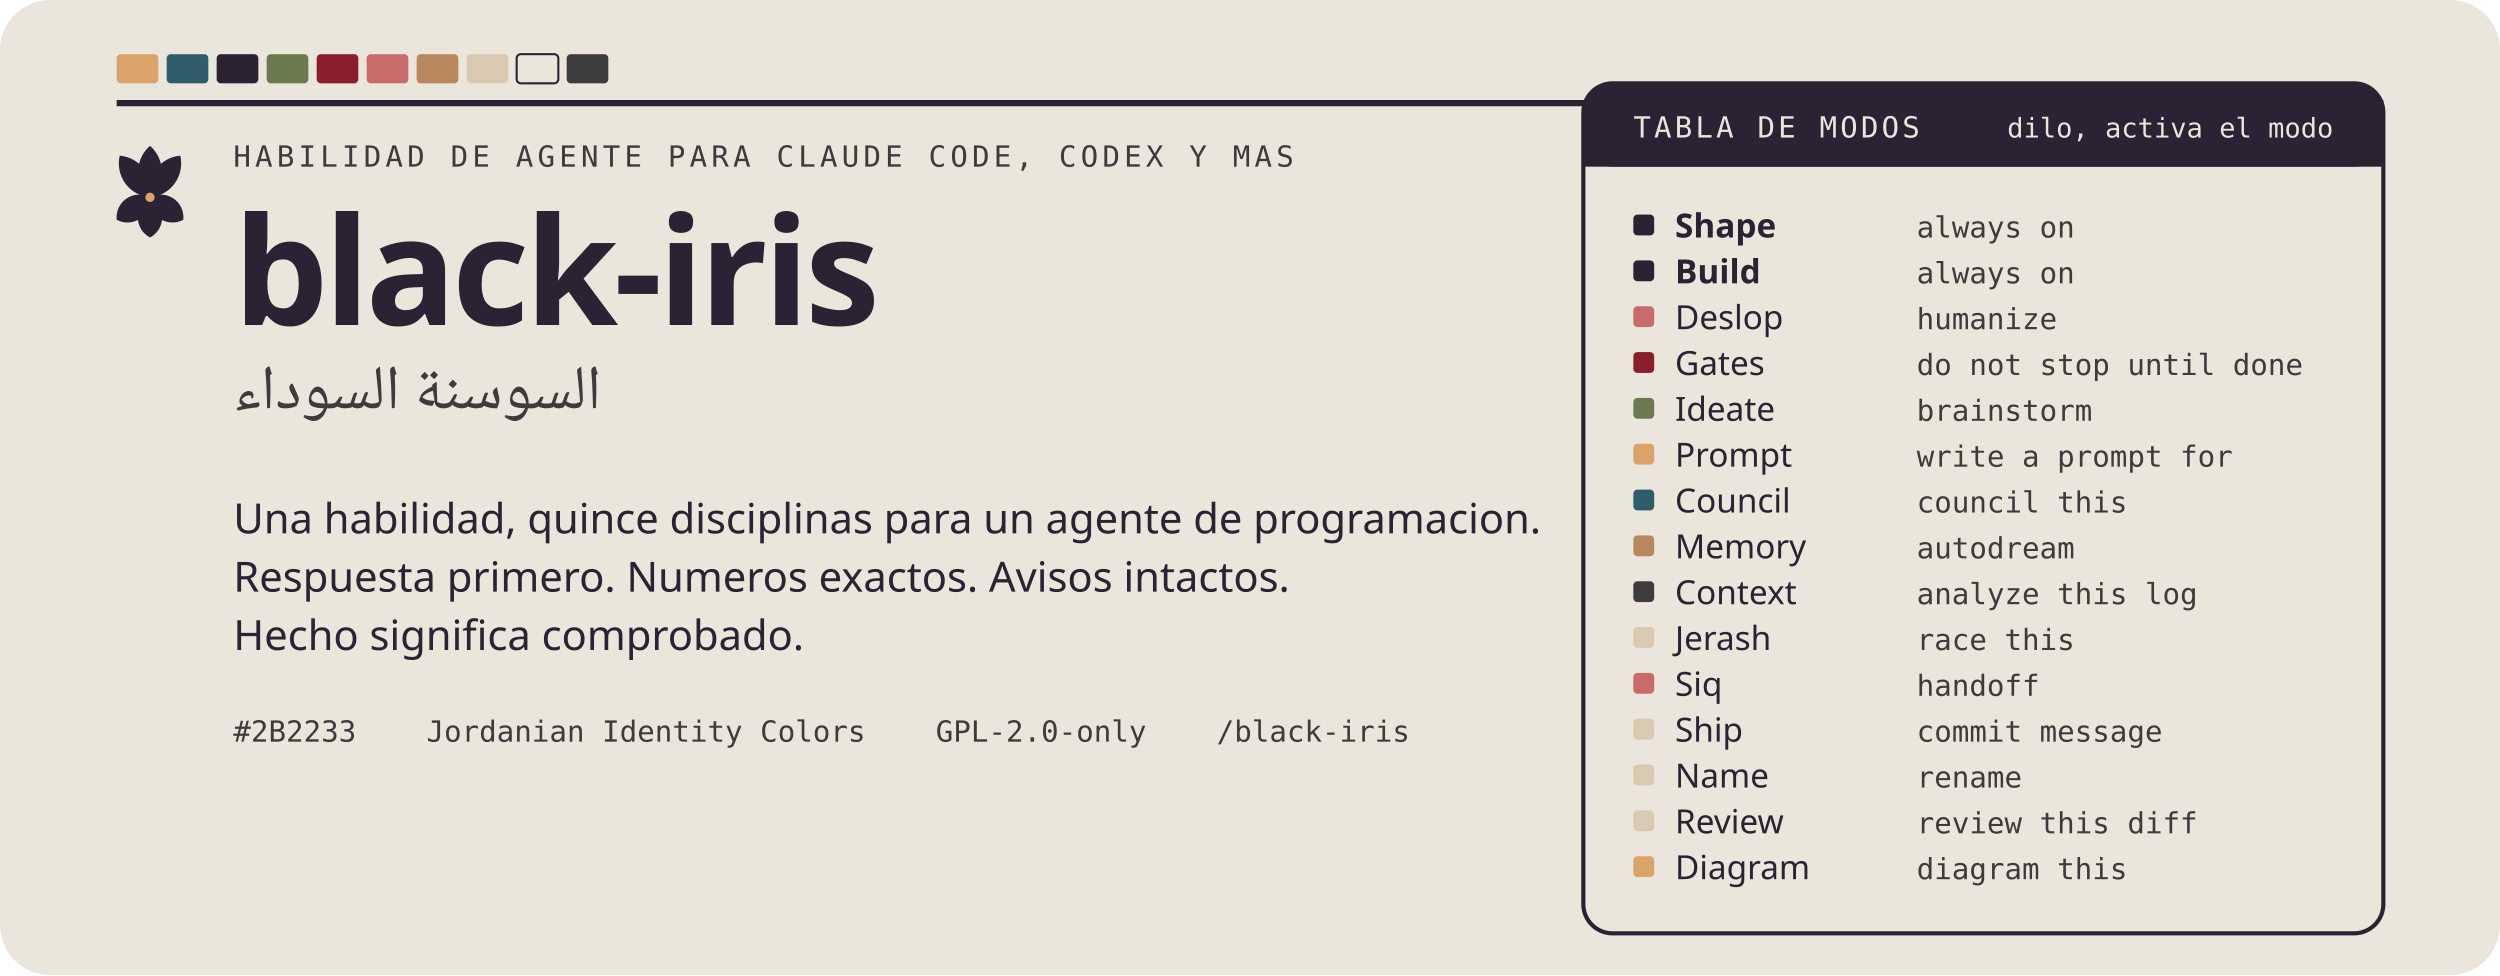
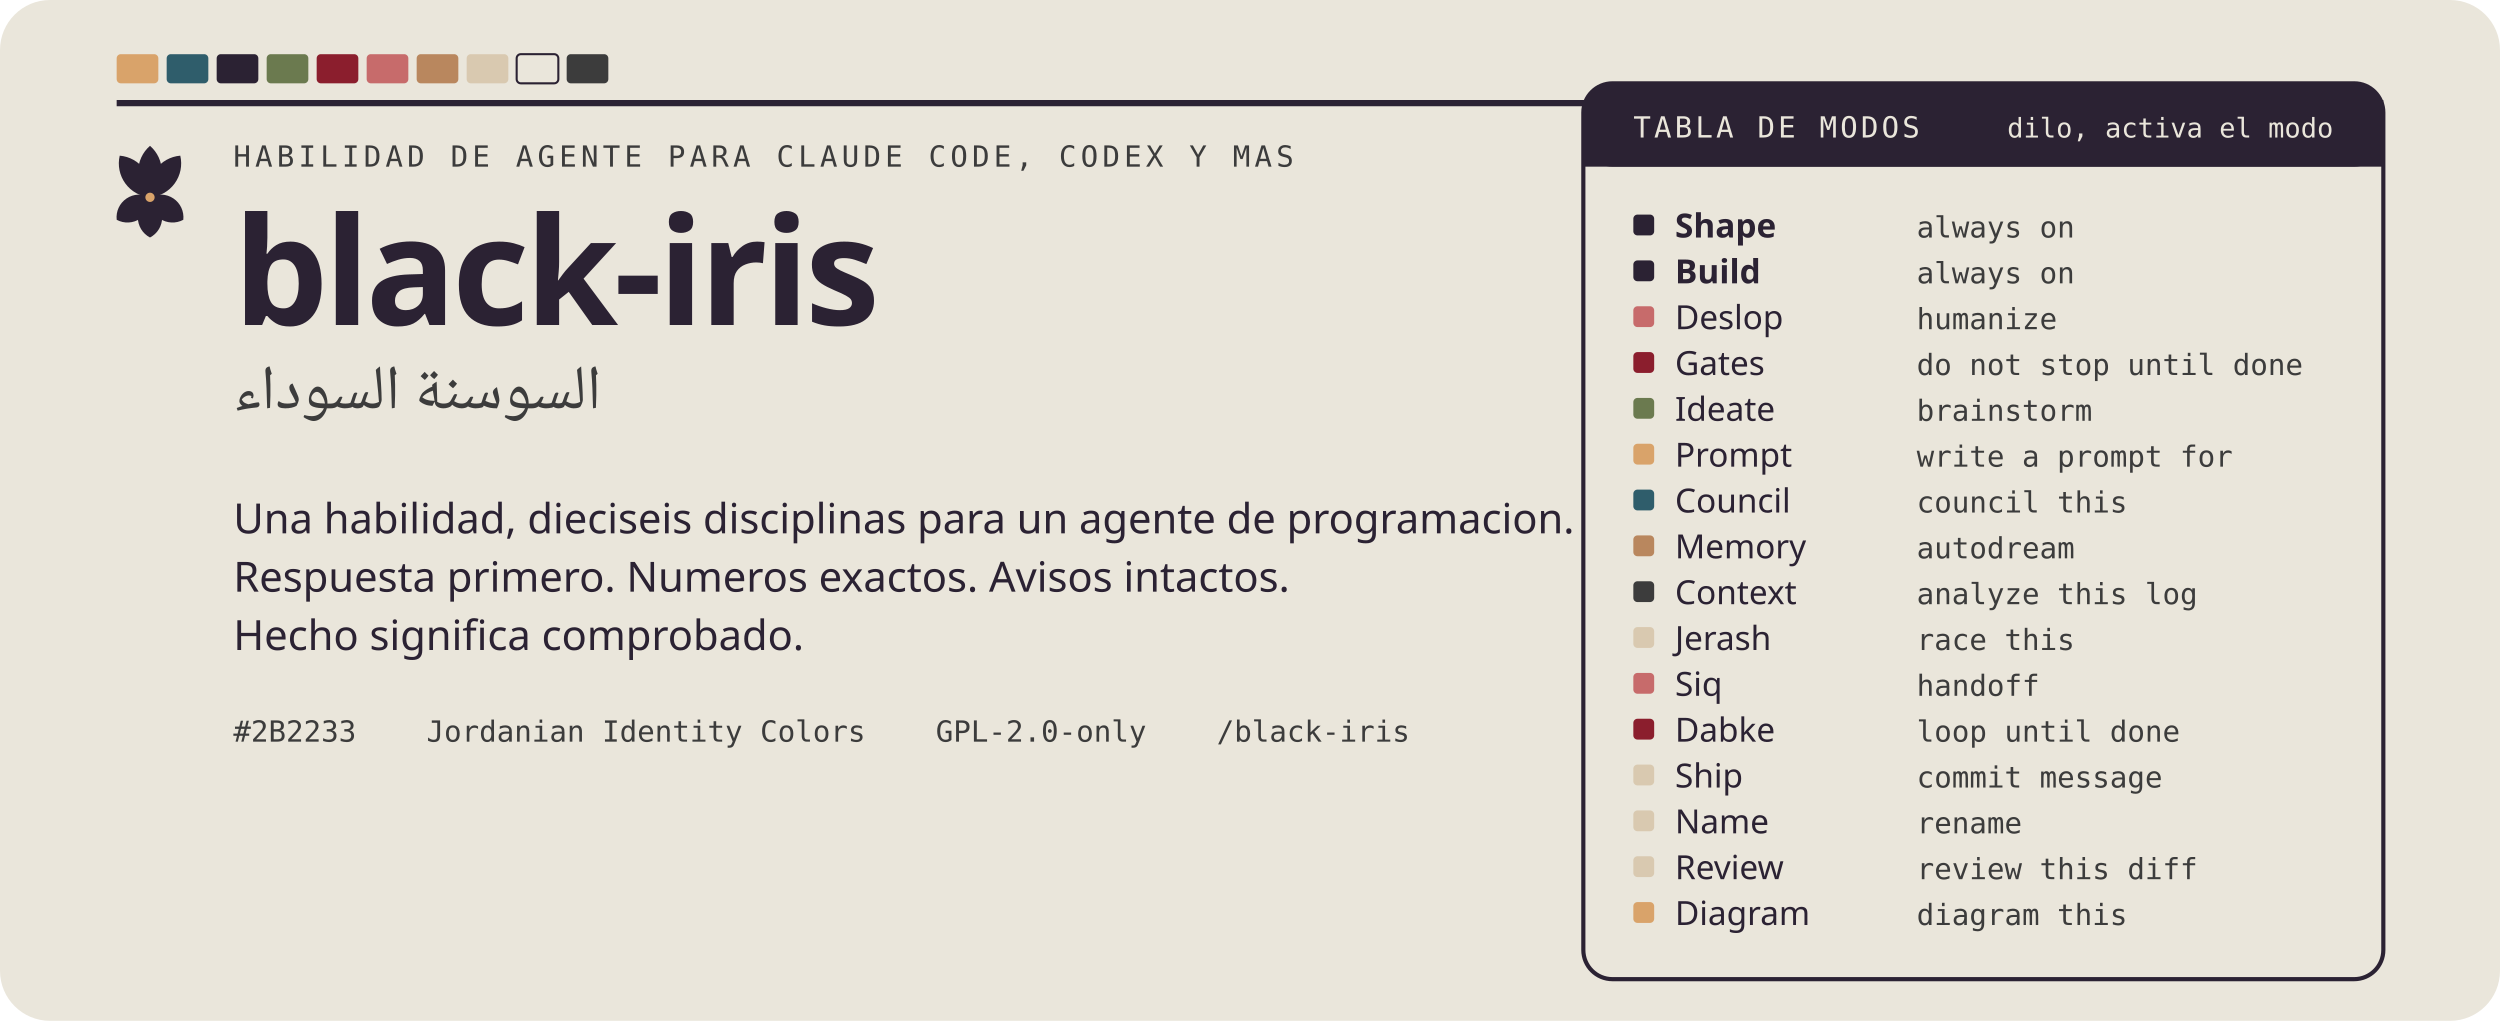
- <svg xmlns="http://www.w3.org/2000/svg" width="1200" height="468" viewBox="0 0 1200 468" role="img" aria-labelledby="title desc">
-   <rect width="1200" height="468" rx="24" fill="#EAE6DB" />
+ <svg xmlns="http://www.w3.org/2000/svg" width="1200" height="490" viewBox="0 0 1200 490" role="img" aria-labelledby="title desc">
+   <rect width="1200" height="490" rx="24" fill="#EAE6DB" />
  <rect x="56" y="48" width="1088" height="3" fill="#2B2233" />
  <g id="identity-strip" transform="translate(56 26)">
    <rect x="0" y="0" width="20" height="14" rx="2" fill="#D9A36A" />
    <rect x="24" y="0" width="20" height="14" rx="2" fill="#2F5D6B" />
    <rect x="48" y="0" width="20" height="14" rx="2" fill="#2B2233" />
    <rect x="72" y="0" width="20" height="14" rx="2" fill="#6B7A4F" />
    <rect x="96" y="0" width="20" height="14" rx="2" fill="#8B1E2D" />
    <rect x="120" y="0" width="20" height="14" rx="2" fill="#C76B6B" />
    <rect x="144" y="0" width="20" height="14" rx="2" fill="#B9875E" />
    <rect x="168" y="0" width="20" height="14" rx="2" fill="#D9C9B0" />
    <rect x="192" y="0" width="20" height="14" rx="2" fill="#EAE6DB" stroke="#2B2233" stroke-width="1" />
    <rect x="216" y="0" width="20" height="14" rx="2" fill="#3C3C3C" />
  </g>
  <g transform="translate(72 92) scale(0.2472) translate(-128.0 -129.0)">
    <path fill="#2B2233" d="M128 140 A66 66 0 0 1 69.22 59.1 A66 66 0 0 1 128 140 Z" />
    <path fill="#2B2233" d="M128 140 A66 66 0 0 1 128.0 40.0 A66 66 0 0 1 128 140 Z" />
    <path fill="#2B2233" d="M128 140 A66 66 0 0 1 186.78 59.1 A66 66 0 0 1 128 140 Z" />
    <path fill="#2B2233" d="M128 140 A44 44 0 0 1 192.66 183.62 A44 44 0 0 1 128 140 Z" />
    <path fill="#2B2233" d="M128 140 A44 44 0 0 1 128.0 218.0 A44 44 0 0 1 128 140 Z" />
    <path fill="#2B2233" d="M128 140 A44 44 0 0 1 63.34 183.62 A44 44 0 0 1 128 140 Z" />
    <circle cx="128" cy="140" r="9" fill="#D9A36A" />
  </g>
  <g id="title-block" transform="translate(112 64)">
    <text x="0" y="16" font-family="ui-monospace, SFMono-Regular, Menlo, monospace" font-size="14" letter-spacing="2" fill="#3C3C3C">HABILIDAD DE AGENTE PARA CLAUDE CODE, CODEX Y MAS</text>
    <text x="0" y="92" font-family="-apple-system, BlinkMacSystemFont, 'Segoe UI', 'Noto Sans', 'Noto Naskh Arabic', sans-serif" font-size="72" font-weight="800" letter-spacing="-2" fill="#2B2233">black-iris</text>
    <text x="0" y="132" font-family="-apple-system, BlinkMacSystemFont, 'Segoe UI', 'Noto Sans', 'Noto Naskh Arabic', sans-serif" font-size="30" fill="#3C3C3C">السوسنة السوداء</text>
-     <text x="0" y="192" font-family="-apple-system, BlinkMacSystemFont, 'Segoe UI', 'Noto Sans', 'Noto Naskh Arabic', sans-serif" font-size="20" fill="#2B2233">Una habilidad, quince disciplinas para un agente de programacion.</text>
+     <text x="0" y="192" font-family="-apple-system, BlinkMacSystemFont, 'Segoe UI', 'Noto Sans', 'Noto Naskh Arabic', sans-serif" font-size="20" fill="#2B2233">Una habilidad, dieciseis disciplinas para un agente de programacion.</text>
    <text x="0" y="220" font-family="-apple-system, BlinkMacSystemFont, 'Segoe UI', 'Noto Sans', 'Noto Naskh Arabic', sans-serif" font-size="20" fill="#2B2233">Respuesta primero. Numeros exactos. Avisos intactos.</text>
    <text x="0" y="248" font-family="-apple-system, BlinkMacSystemFont, 'Segoe UI', 'Noto Sans', 'Noto Naskh Arabic', sans-serif" font-size="20" fill="#2B2233">Hecho significa comprobado.</text>
    <text x="0" y="292" xml:space="preserve" font-family="ui-monospace, SFMono-Regular, Menlo, monospace" font-size="14" fill="#3C3C3C">#2B2233    Jordanian Identity Colors    GPL-2.0-only    /black-iris</text>
  </g>
  <g id="project-proof" transform="translate(760 40)">
-     <rect x="0" y="0" width="384" height="408" rx="14" fill="#EAE6DB" stroke="#2B2233" stroke-width="2" />
+     <rect x="0" y="0" width="384" height="430" rx="14" fill="#EAE6DB" stroke="#2B2233" stroke-width="2" />
    <rect x="0" y="0" width="384" height="40" rx="14" fill="#2B2233" />
    <rect x="0" y="26" width="384" height="14" fill="#2B2233" />
    <text x="24" y="26" font-family="ui-monospace, SFMono-Regular, Menlo, monospace" font-size="14" letter-spacing="1.5" fill="#EAE6DB">TABLA DE MODOS</text>
    <text x="360" y="26" text-anchor="end" font-family="ui-monospace, SFMono-Regular, Menlo, monospace" font-size="13" fill="#EAE6DB">dilo, activa el modo</text>
    <rect x="24" y="63" width="10" height="10" rx="2" fill="#2B2233" />
    <text x="44" y="74" font-family="-apple-system, BlinkMacSystemFont, 'Segoe UI', 'Noto Sans', 'Noto Naskh Arabic', sans-serif" font-size="16" font-weight="700" fill="#2B2233">Shape</text>
    <text x="160" y="74" font-family="ui-monospace, SFMono-Regular, Menlo, monospace" font-size="14" fill="#3C3C3C">always on</text>
    <rect x="24" y="85" width="10" height="10" rx="2" fill="#2B2233" />
    <text x="44" y="96" font-family="-apple-system, BlinkMacSystemFont, 'Segoe UI', 'Noto Sans', 'Noto Naskh Arabic', sans-serif" font-size="16" font-weight="700" fill="#2B2233">Build</text>
    <text x="160" y="96" font-family="ui-monospace, SFMono-Regular, Menlo, monospace" font-size="14" fill="#3C3C3C">always on</text>
    <rect x="24" y="107" width="10" height="10" rx="2" fill="#C76B6B" />
    <text x="44" y="118" font-family="-apple-system, BlinkMacSystemFont, 'Segoe UI', 'Noto Sans', 'Noto Naskh Arabic', sans-serif" font-size="16" font-weight="500" fill="#2B2233">Deslop</text>
    <text x="160" y="118" font-family="ui-monospace, SFMono-Regular, Menlo, monospace" font-size="14" fill="#3C3C3C">humanize</text>
    <rect x="24" y="129" width="10" height="10" rx="2" fill="#8B1E2D" />
    <text x="44" y="140" font-family="-apple-system, BlinkMacSystemFont, 'Segoe UI', 'Noto Sans', 'Noto Naskh Arabic', sans-serif" font-size="16" font-weight="500" fill="#2B2233">Gates</text>
    <text x="160" y="140" font-family="ui-monospace, SFMono-Regular, Menlo, monospace" font-size="14" fill="#3C3C3C">do not stop until done</text>
    <rect x="24" y="151" width="10" height="10" rx="2" fill="#6B7A4F" />
    <text x="44" y="162" font-family="-apple-system, BlinkMacSystemFont, 'Segoe UI', 'Noto Sans', 'Noto Naskh Arabic', sans-serif" font-size="16" font-weight="500" fill="#2B2233">Ideate</text>
    <text x="160" y="162" font-family="ui-monospace, SFMono-Regular, Menlo, monospace" font-size="14" fill="#3C3C3C">brainstorm</text>
    <rect x="24" y="173" width="10" height="10" rx="2" fill="#D9A36A" />
    <text x="44" y="184" font-family="-apple-system, BlinkMacSystemFont, 'Segoe UI', 'Noto Sans', 'Noto Naskh Arabic', sans-serif" font-size="16" font-weight="500" fill="#2B2233">Prompt</text>
    <text x="160" y="184" font-family="ui-monospace, SFMono-Regular, Menlo, monospace" font-size="14" fill="#3C3C3C">write a prompt for</text>
    <rect x="24" y="195" width="10" height="10" rx="2" fill="#2F5D6B" />
    <text x="44" y="206" font-family="-apple-system, BlinkMacSystemFont, 'Segoe UI', 'Noto Sans', 'Noto Naskh Arabic', sans-serif" font-size="16" font-weight="500" fill="#2B2233">Council</text>
    <text x="160" y="206" font-family="ui-monospace, SFMono-Regular, Menlo, monospace" font-size="14" fill="#3C3C3C">council this</text>
    <rect x="24" y="217" width="10" height="10" rx="2" fill="#B9875E" />
    <text x="44" y="228" font-family="-apple-system, BlinkMacSystemFont, 'Segoe UI', 'Noto Sans', 'Noto Naskh Arabic', sans-serif" font-size="16" font-weight="500" fill="#2B2233">Memory</text>
    <text x="160" y="228" font-family="ui-monospace, SFMono-Regular, Menlo, monospace" font-size="14" fill="#3C3C3C">autodream</text>
    <rect x="24" y="239" width="10" height="10" rx="2" fill="#3C3C3C" />
    <text x="44" y="250" font-family="-apple-system, BlinkMacSystemFont, 'Segoe UI', 'Noto Sans', 'Noto Naskh Arabic', sans-serif" font-size="16" font-weight="500" fill="#2B2233">Context</text>
    <text x="160" y="250" font-family="ui-monospace, SFMono-Regular, Menlo, monospace" font-size="14" fill="#3C3C3C">analyze this log</text>
    <rect x="24" y="261" width="10" height="10" rx="2" fill="#D9C9B0" />
    <text x="44" y="272" font-family="-apple-system, BlinkMacSystemFont, 'Segoe UI', 'Noto Sans', 'Noto Naskh Arabic', sans-serif" font-size="16" font-weight="500" fill="#2B2233">Jerash</text>
    <text x="160" y="272" font-family="ui-monospace, SFMono-Regular, Menlo, monospace" font-size="14" fill="#3C3C3C">race this</text>
    <rect x="24" y="283" width="10" height="10" rx="2" fill="#C76B6B" />
    <text x="44" y="294" font-family="-apple-system, BlinkMacSystemFont, 'Segoe UI', 'Noto Sans', 'Noto Naskh Arabic', sans-serif" font-size="16" font-weight="500" fill="#2B2233">Siq</text>
    <text x="160" y="294" font-family="ui-monospace, SFMono-Regular, Menlo, monospace" font-size="14" fill="#3C3C3C">handoff</text>
-     <rect x="24" y="305" width="10" height="10" rx="2" fill="#D9C9B0" />
-     <text x="44" y="316" font-family="-apple-system, BlinkMacSystemFont, 'Segoe UI', 'Noto Sans', 'Noto Naskh Arabic', sans-serif" font-size="16" font-weight="500" fill="#2B2233">Ship</text>
-     <text x="160" y="316" font-family="ui-monospace, SFMono-Regular, Menlo, monospace" font-size="14" fill="#3C3C3C">commit message</text>
+     <rect x="24" y="305" width="10" height="10" rx="2" fill="#8B1E2D" />
+     <text x="44" y="316" font-family="-apple-system, BlinkMacSystemFont, 'Segoe UI', 'Noto Sans', 'Noto Naskh Arabic', sans-serif" font-size="16" font-weight="500" fill="#2B2233">Dabke</text>
+     <text x="160" y="316" font-family="ui-monospace, SFMono-Regular, Menlo, monospace" font-size="14" fill="#3C3C3C">loop until done</text>
    <rect x="24" y="327" width="10" height="10" rx="2" fill="#D9C9B0" />
-     <text x="44" y="338" font-family="-apple-system, BlinkMacSystemFont, 'Segoe UI', 'Noto Sans', 'Noto Naskh Arabic', sans-serif" font-size="16" font-weight="500" fill="#2B2233">Name</text>
-     <text x="160" y="338" font-family="ui-monospace, SFMono-Regular, Menlo, monospace" font-size="14" fill="#3C3C3C">rename</text>
+     <text x="44" y="338" font-family="-apple-system, BlinkMacSystemFont, 'Segoe UI', 'Noto Sans', 'Noto Naskh Arabic', sans-serif" font-size="16" font-weight="500" fill="#2B2233">Ship</text>
+     <text x="160" y="338" font-family="ui-monospace, SFMono-Regular, Menlo, monospace" font-size="14" fill="#3C3C3C">commit message</text>
    <rect x="24" y="349" width="10" height="10" rx="2" fill="#D9C9B0" />
-     <text x="44" y="360" font-family="-apple-system, BlinkMacSystemFont, 'Segoe UI', 'Noto Sans', 'Noto Naskh Arabic', sans-serif" font-size="16" font-weight="500" fill="#2B2233">Review</text>
-     <text x="160" y="360" font-family="ui-monospace, SFMono-Regular, Menlo, monospace" font-size="14" fill="#3C3C3C">review this diff</text>
-     <rect x="24" y="371" width="10" height="10" rx="2" fill="#D9A36A" />
-     <text x="44" y="382" font-family="-apple-system, BlinkMacSystemFont, 'Segoe UI', 'Noto Sans', 'Noto Naskh Arabic', sans-serif" font-size="16" font-weight="500" fill="#2B2233">Diagram</text>
-     <text x="160" y="382" font-family="ui-monospace, SFMono-Regular, Menlo, monospace" font-size="14" fill="#3C3C3C">diagram this</text>
+     <text x="44" y="360" font-family="-apple-system, BlinkMacSystemFont, 'Segoe UI', 'Noto Sans', 'Noto Naskh Arabic', sans-serif" font-size="16" font-weight="500" fill="#2B2233">Name</text>
+     <text x="160" y="360" font-family="ui-monospace, SFMono-Regular, Menlo, monospace" font-size="14" fill="#3C3C3C">rename</text>
+     <rect x="24" y="371" width="10" height="10" rx="2" fill="#D9C9B0" />
+     <text x="44" y="382" font-family="-apple-system, BlinkMacSystemFont, 'Segoe UI', 'Noto Sans', 'Noto Naskh Arabic', sans-serif" font-size="16" font-weight="500" fill="#2B2233">Review</text>
+     <text x="160" y="382" font-family="ui-monospace, SFMono-Regular, Menlo, monospace" font-size="14" fill="#3C3C3C">review this diff</text>
+     <rect x="24" y="393" width="10" height="10" rx="2" fill="#D9A36A" />
+     <text x="44" y="404" font-family="-apple-system, BlinkMacSystemFont, 'Segoe UI', 'Noto Sans', 'Noto Naskh Arabic', sans-serif" font-size="16" font-weight="500" fill="#2B2233">Diagram</text>
+     <text x="160" y="404" font-family="ui-monospace, SFMono-Regular, Menlo, monospace" font-size="14" fill="#3C3C3C">diagram this</text>
  </g>
</svg>
